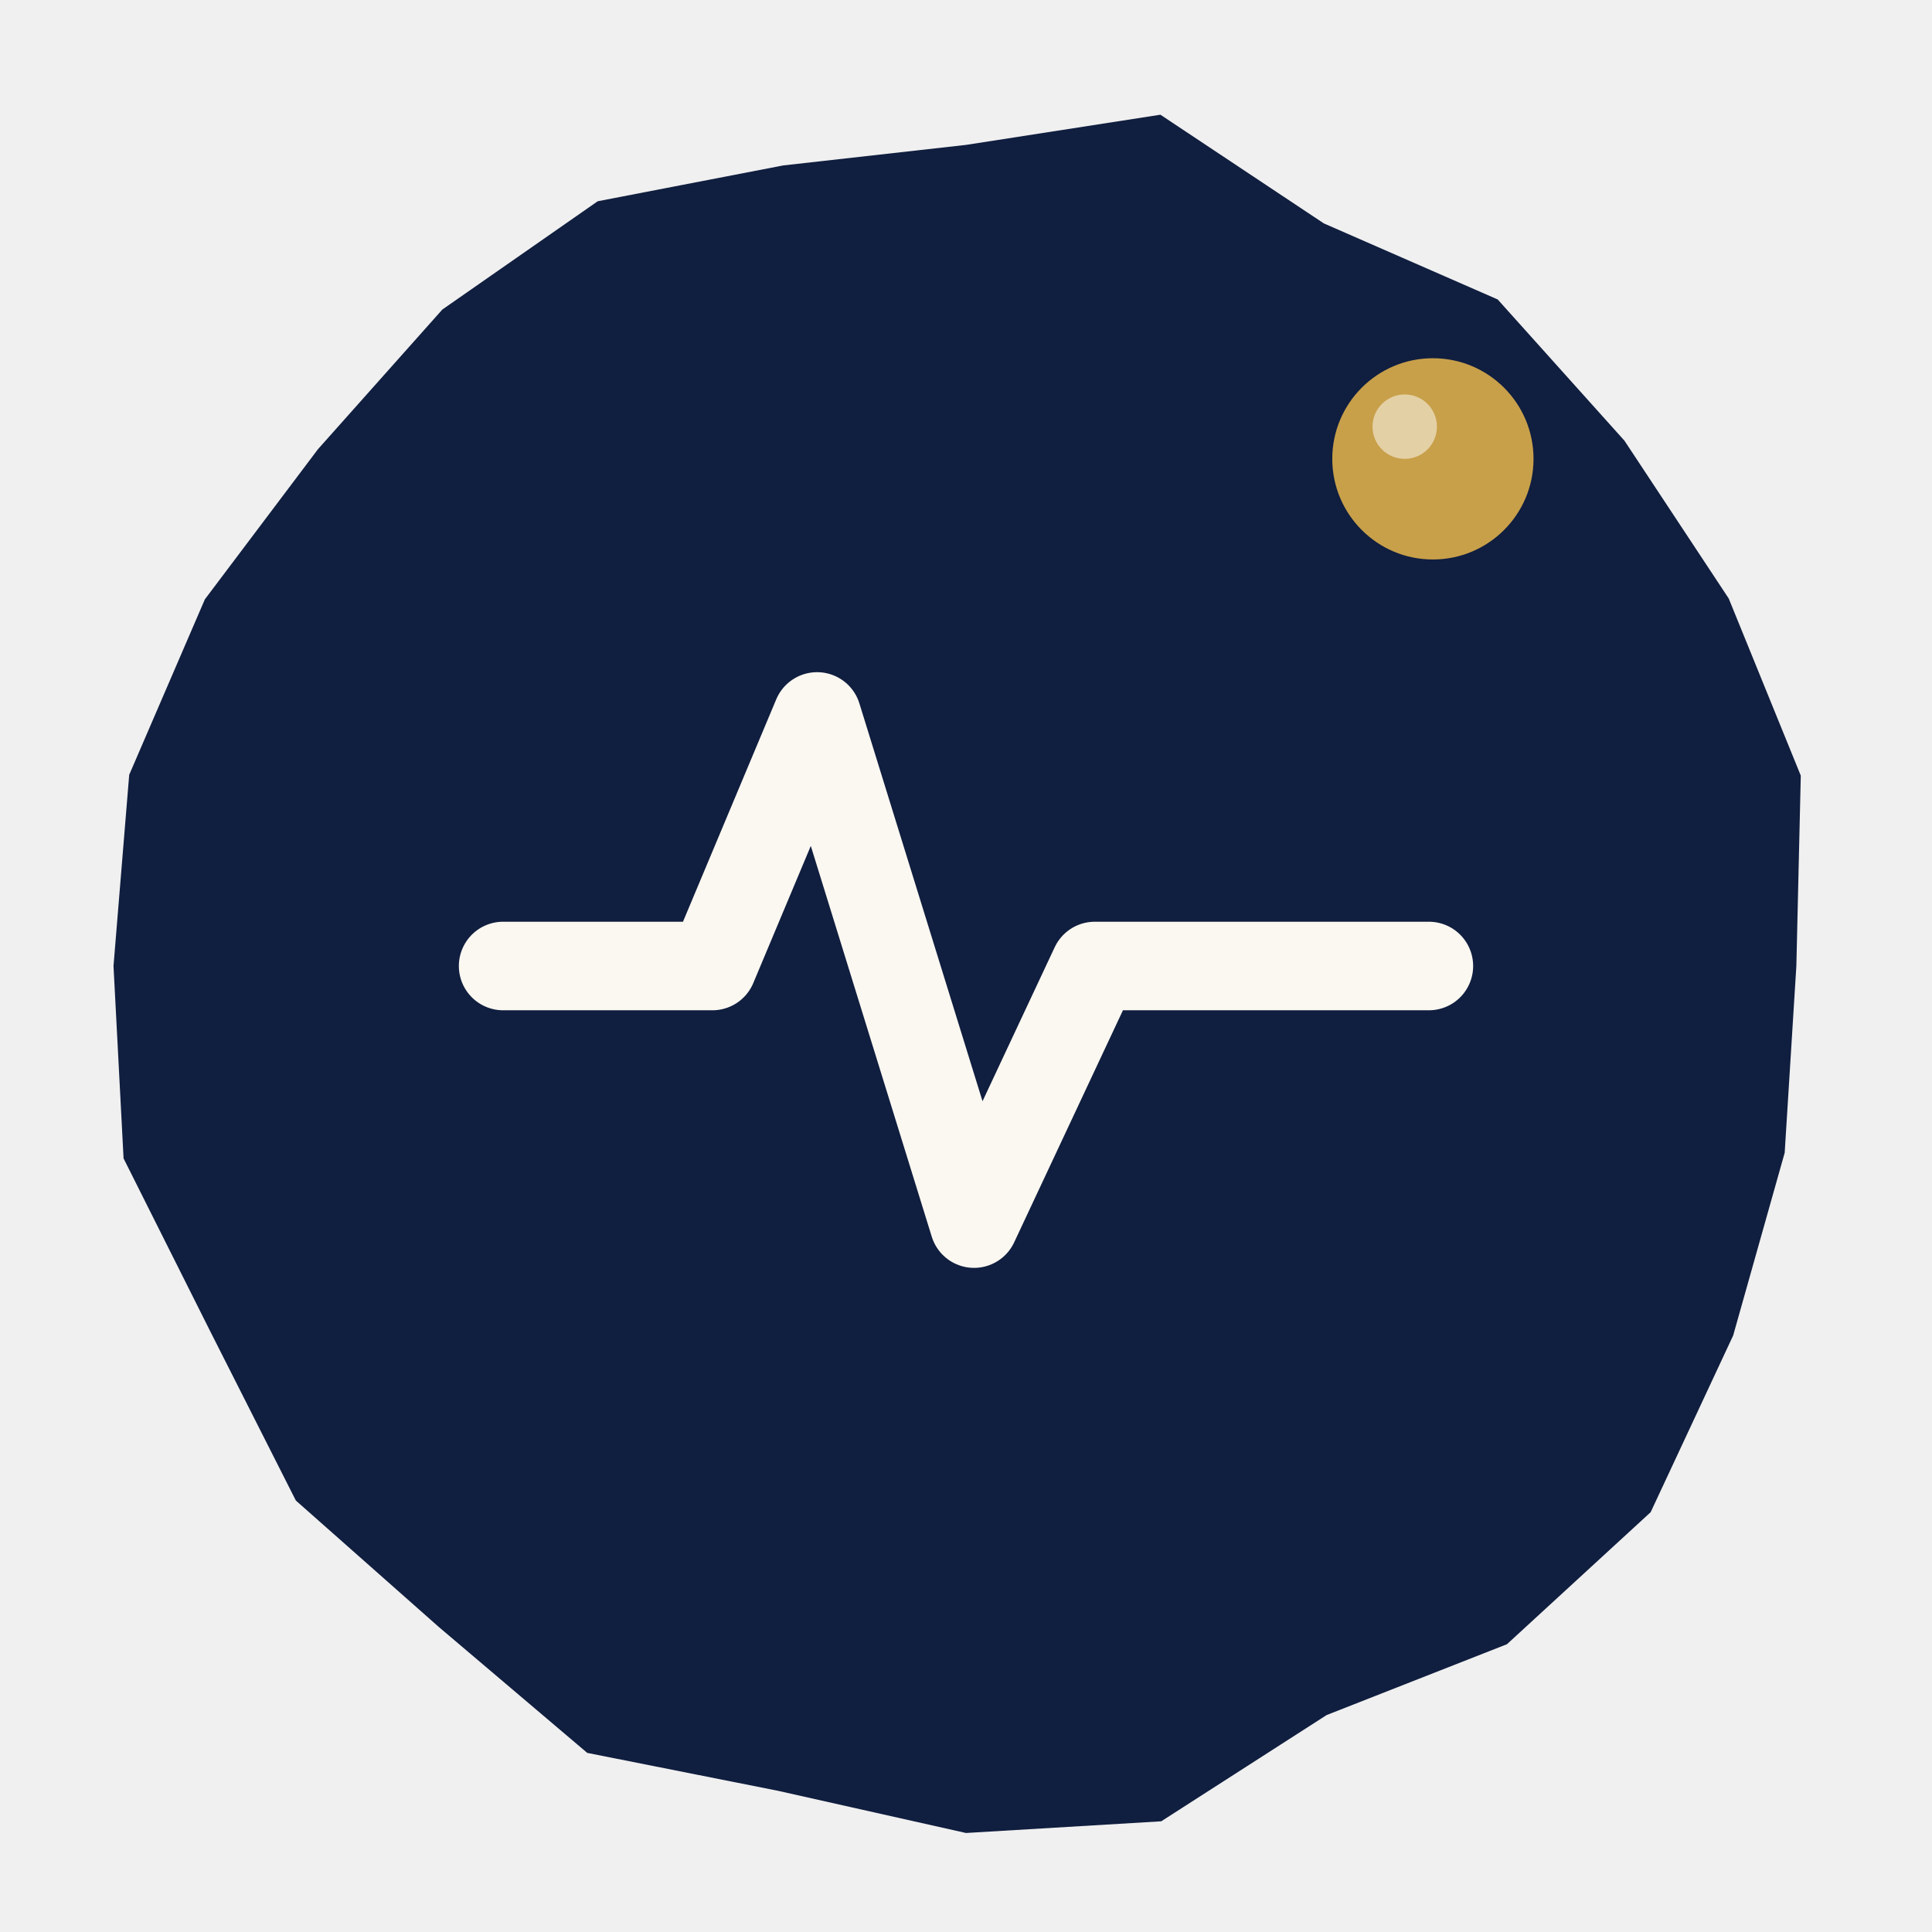
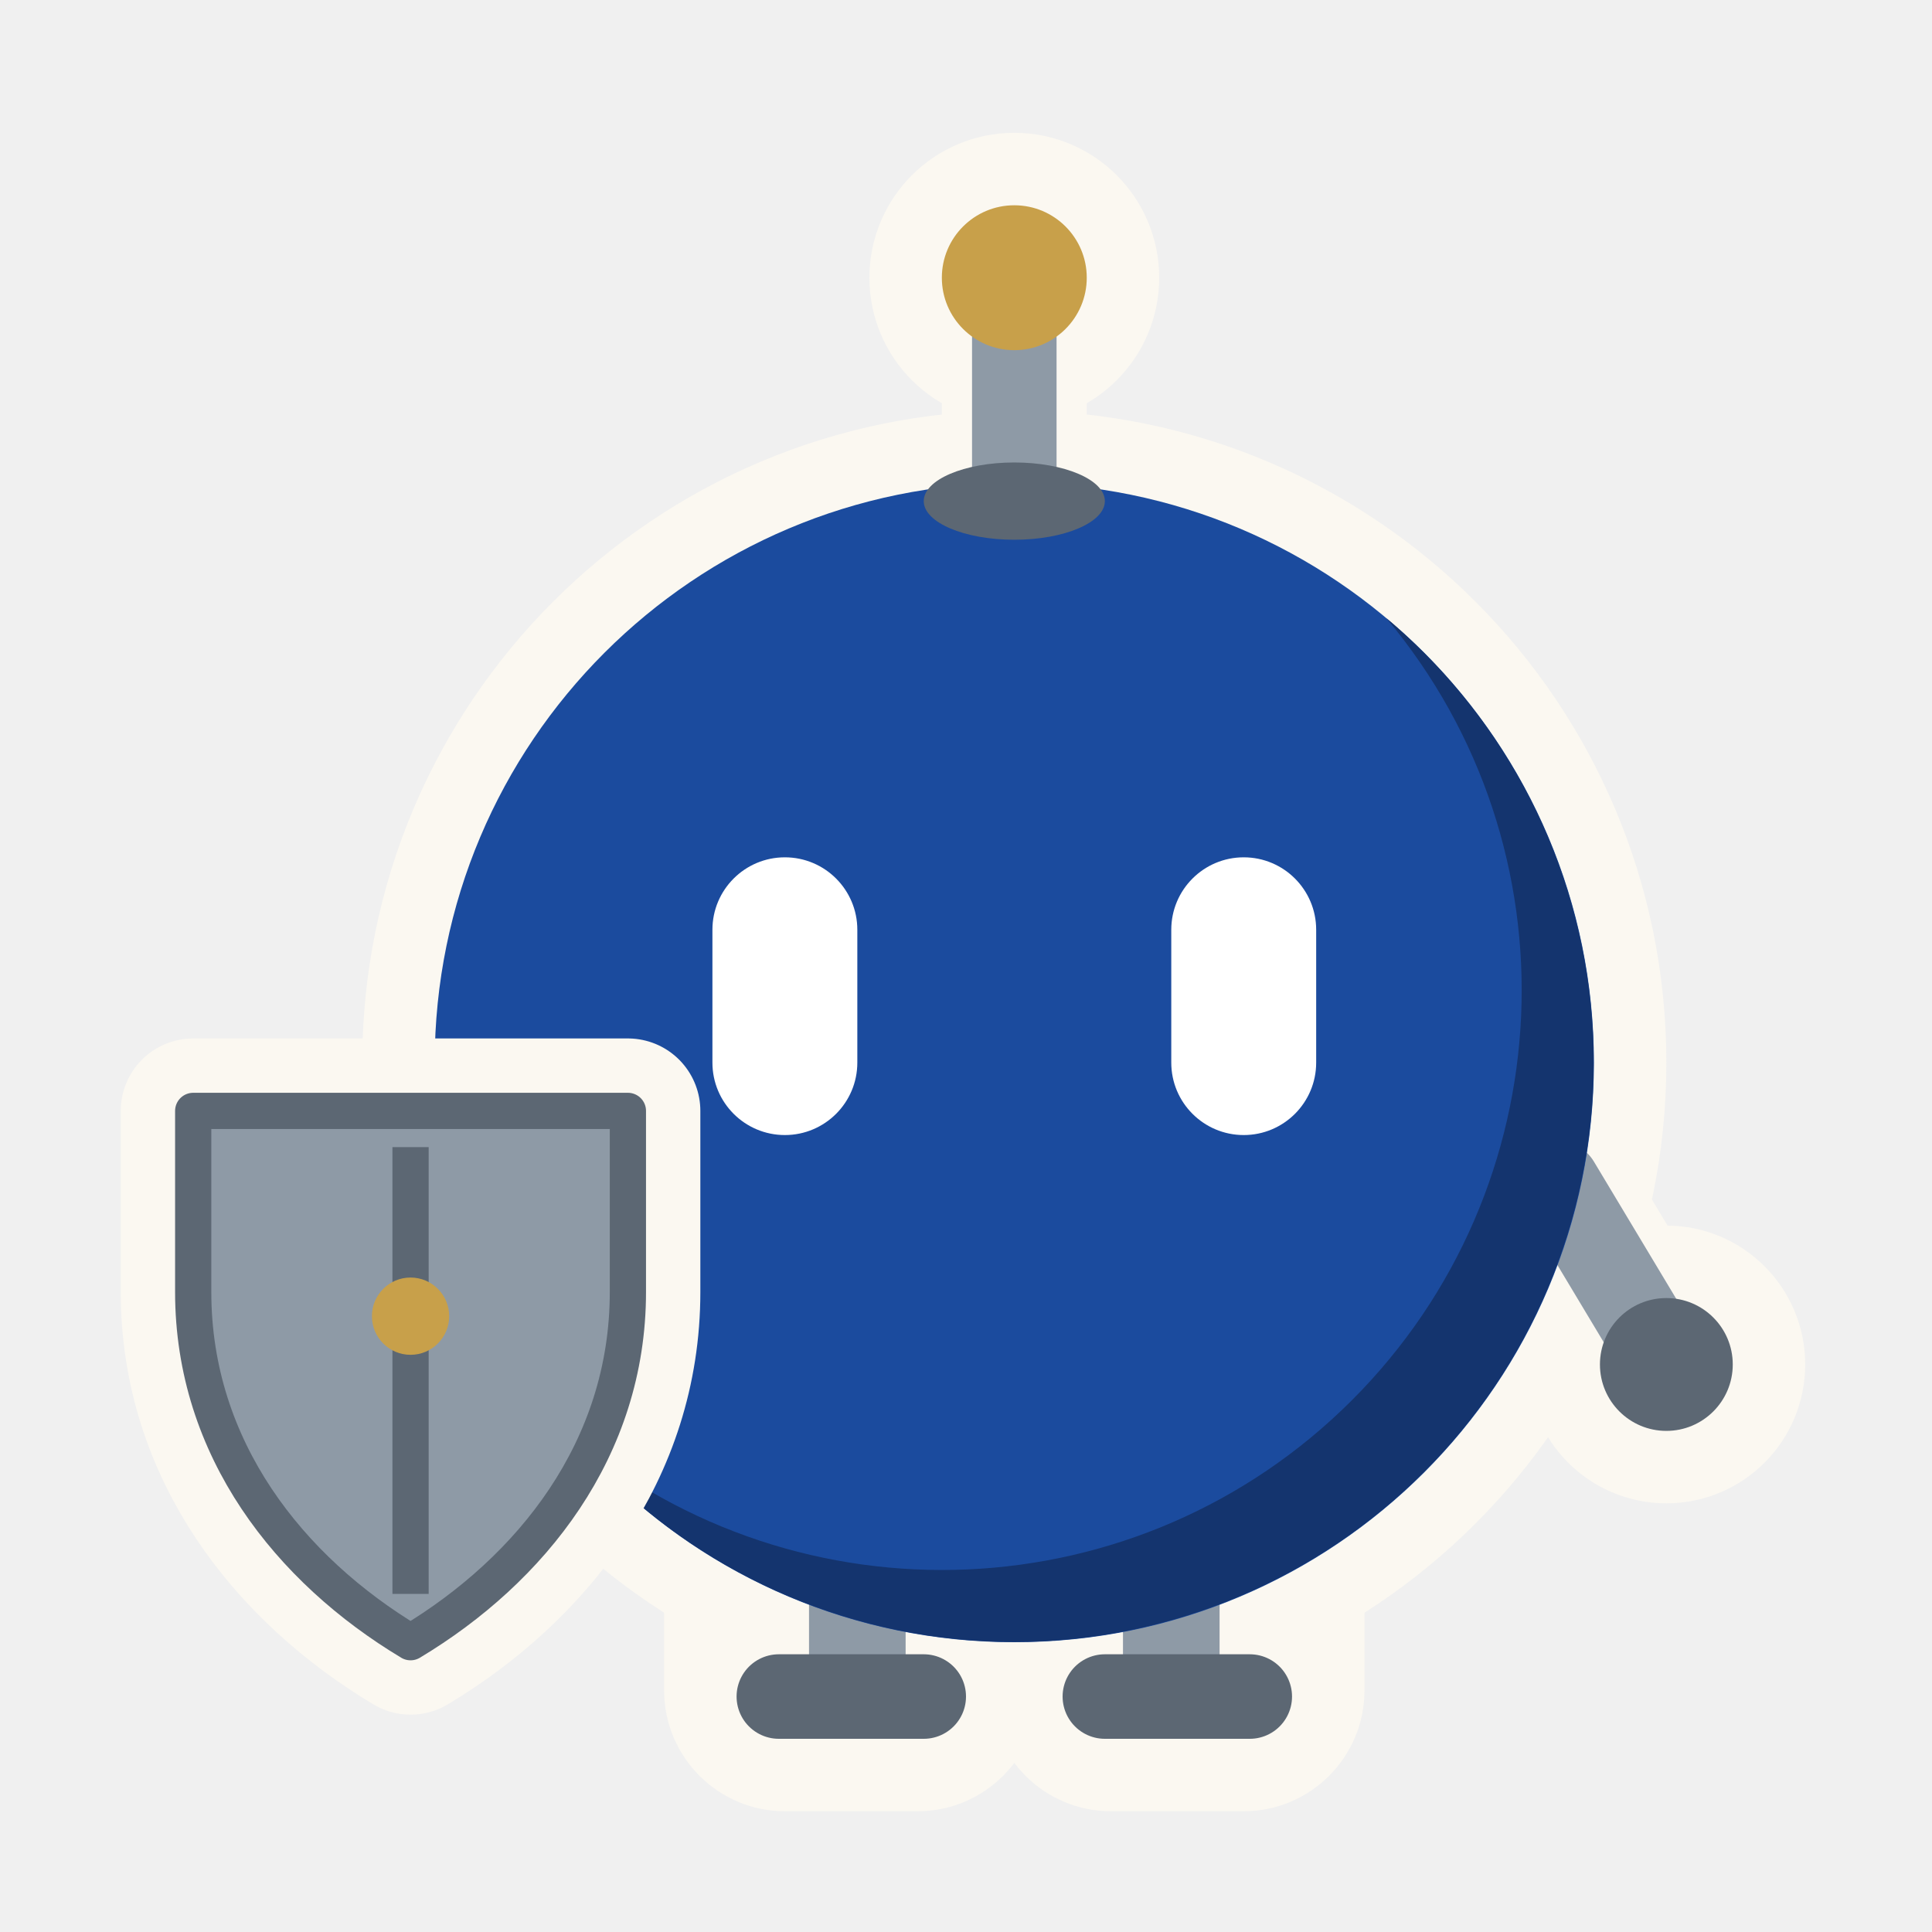
- <svg xmlns="http://www.w3.org/2000/svg" viewBox="0 0 48 48" width="48" height="48" role="presentation">
+ <svg xmlns="http://www.w3.org/2000/svg" viewBox="0 0 160 160" width="160" height="160" role="img">
  <style>
-     /* An img-embedded SVG gets a viewport equal to its rendered box, so this
-        matches the data-size="sm" bucket (48px and under) that module.css
-        names. Served as image/svg+xml it is parsed as strict XML, so this stays
-        in CDATA and free of raw angle brackets. */
-     @media (max-width: 48px) { .detail { display: none; } }
-   </style>
-   <path d="M24.00 3.60L28.83 2.85L32.89 5.55L37.21 7.44L40.36 10.95L42.95 14.87L44.74 19.27L44.63 24.00L44.34 28.64L43.06 33.18L41.01 37.57L37.44 40.85L32.96 42.61L28.85 45.25L24.00 45.54L19.32 44.49L14.59 43.55L10.90 40.42L7.35 37.28L5.21 33.05L3.07 28.78L2.82 24.00L3.21 19.25L5.09 14.89L7.90 11.16L10.99 7.69L14.85 5.00L19.46 4.11Z" fill="#101e3f" />
-   <g>
-     <path d="M12.5 24h5.2l2.6-6.2 3.9 12.6 3-6.4h8.3" fill="none" stroke="#fbf8f1" stroke-width="2.2" stroke-linecap="round" stroke-linejoin="round" />
-   </g>
-   <g class="detail">
-     <circle cx="35.6" cy="11.4" r="2.5" fill="#c8a04a" />
-     <circle cx="34.9" cy="10.6" r="0.8" fill="#fbf8f1" opacity="0.55" />
+   /* An img-embedded SVG gets a viewport equal to its rendered box, so this
+      matches the data-size="sm" bucket (48px and under) that module.css
+      names. Served as image/svg+xml it is parsed as strict XML, so this stays
+      in CDATA and free of raw angle brackets. */
+   @media (max-width: 48px) { .detail { display: none; } }
+ </style>
+   <g transform="translate(24 12)">
+     <g fill="#FBF8F1" stroke="#FBF8F1" stroke-width="12" stroke-linejoin="round" stroke-linecap="round">
+       <circle cx="60" cy="76" r="48" />
+       <path d="M60 30V11" fill="none" />
+       <circle cx="60" cy="11" r="6" />
+       <path d="M18 92L10 101M105 86L114 101" fill="none" />
+       <circle cx="10" cy="101" r="5.5" />
+       <circle cx="114" cy="101" r="5.5" />
+       <rect x="37" y="112" width="19" height="20" rx="4" />
+       <rect x="64" y="112" width="19" height="20" rx="4" />
+     </g>
+     <path d="M18 92L10 101M105 86L114 101" stroke="#8E9AA6" stroke-width="7" stroke-linecap="round" />
+     <circle cx="10" cy="101" r="5.5" fill="#5C6773" />
+     <circle cx="114" cy="101" r="5.5" fill="#5C6773" />
+     <path d="M47 112v16M73 112v16" stroke="#8E9AA6" stroke-width="8" />
+     <path d="M40.5 128.5h12M67.5 128.5h12" stroke="#5C6773" stroke-width="7" stroke-linecap="round" />
+     <path d="M60 29V14" stroke="#8E9AA6" stroke-width="7" stroke-linecap="round" />
+     <circle cx="60" cy="11" r="6" fill="#C8A04A" />
+     <circle cx="60" cy="76" r="48" fill="#1B4B9E" />
+     <path d="M90.81 39.19A48 48 0 1 1 23.19 106.81A48 48 0 0 0 90.81 39.19Z" fill="#14346E" />
+     <g class="detail">
+       <ellipse cx="60" cy="29.5" rx="7.5" ry="3.2" fill="#5C6773" />
+     </g>
+     <g fill="#FFFFFF">
+       <rect x="35" y="59" width="12" height="23" rx="6" />
+       <rect x="73" y="59" width="12" height="23" rx="6" />
+     </g>
+     <g fill="#FBF8F1" stroke="#FBF8F1" stroke-width="12" stroke-linejoin="round" stroke-linecap="round">
+       <path d="M-8 80H28V95C28 108 20 118 10 124C0 118-8 108-8 95Z" />
+     </g>
+     <path d="M-8 80H28V95C28 108 20 118 10 124C0 118-8 108-8 95Z" fill="#8E9AA6" stroke="#5C6773" stroke-width="3" stroke-linejoin="round" />
+     <g class="detail">
+       <path d="M10 83V120" stroke="#5C6773" stroke-width="3" />
+       <circle cx="10" cy="97" r="3.2" fill="#C8A04A" />
+     </g>
  </g>
</svg>
